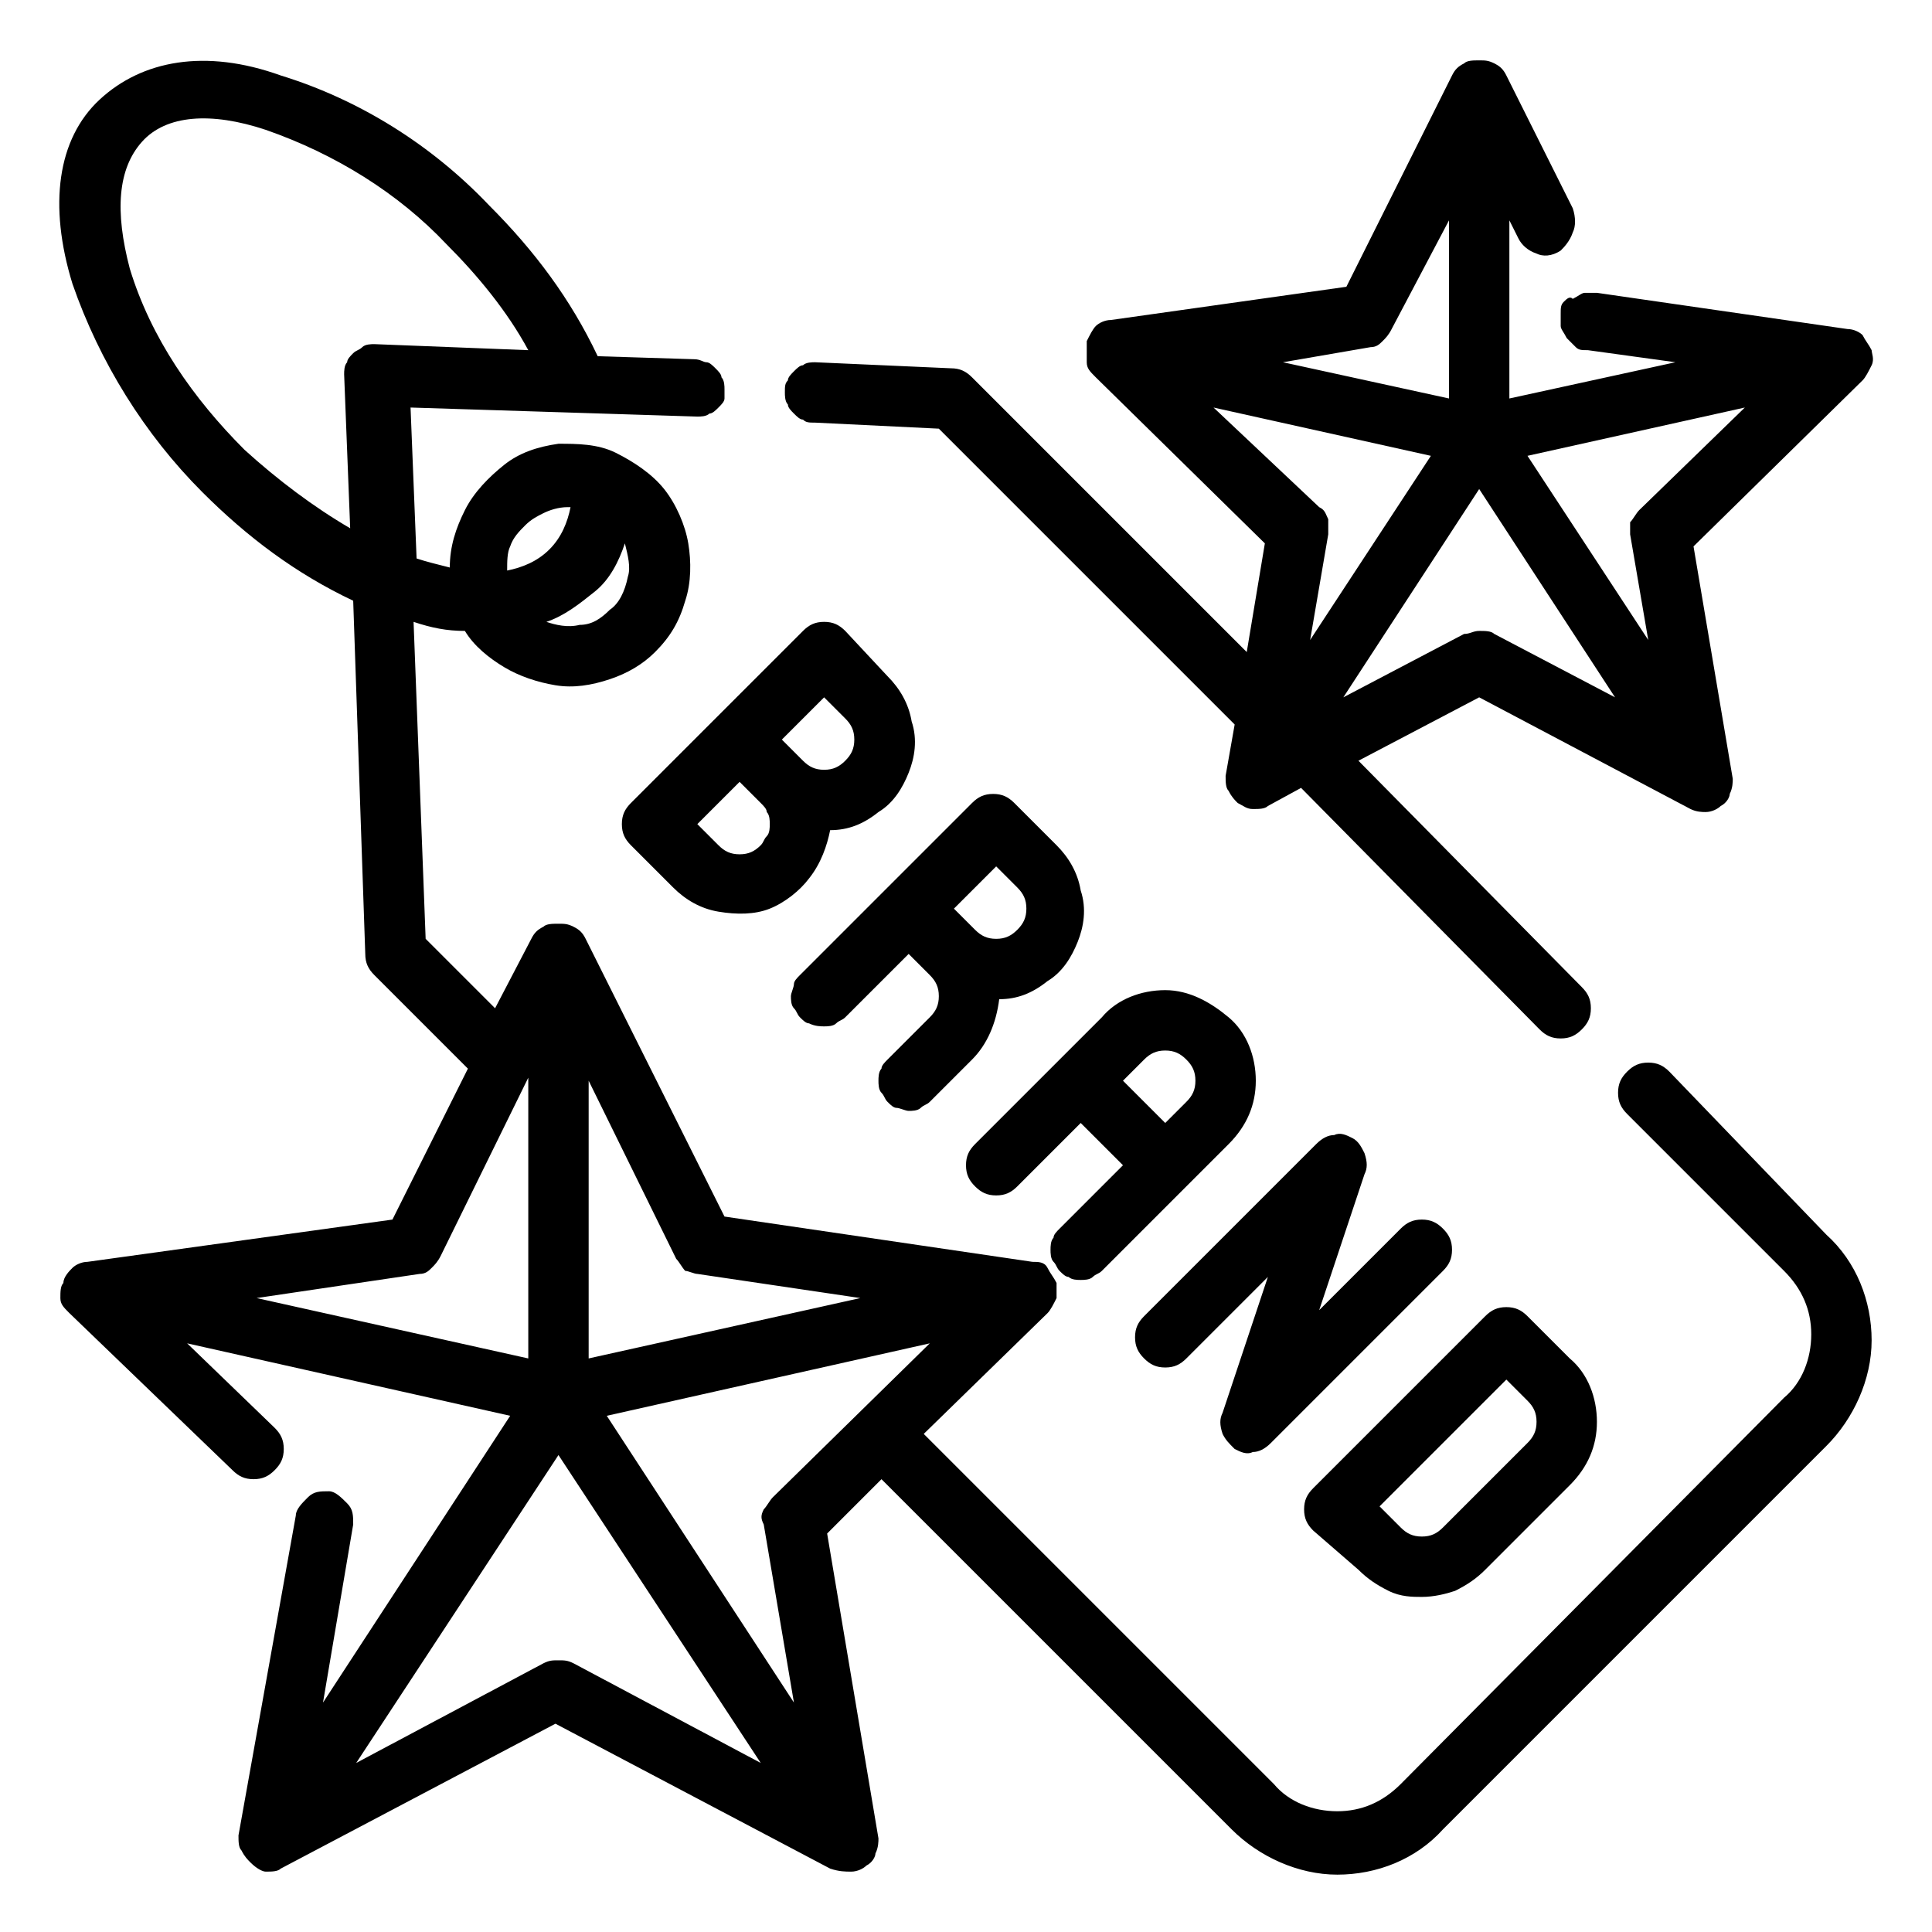
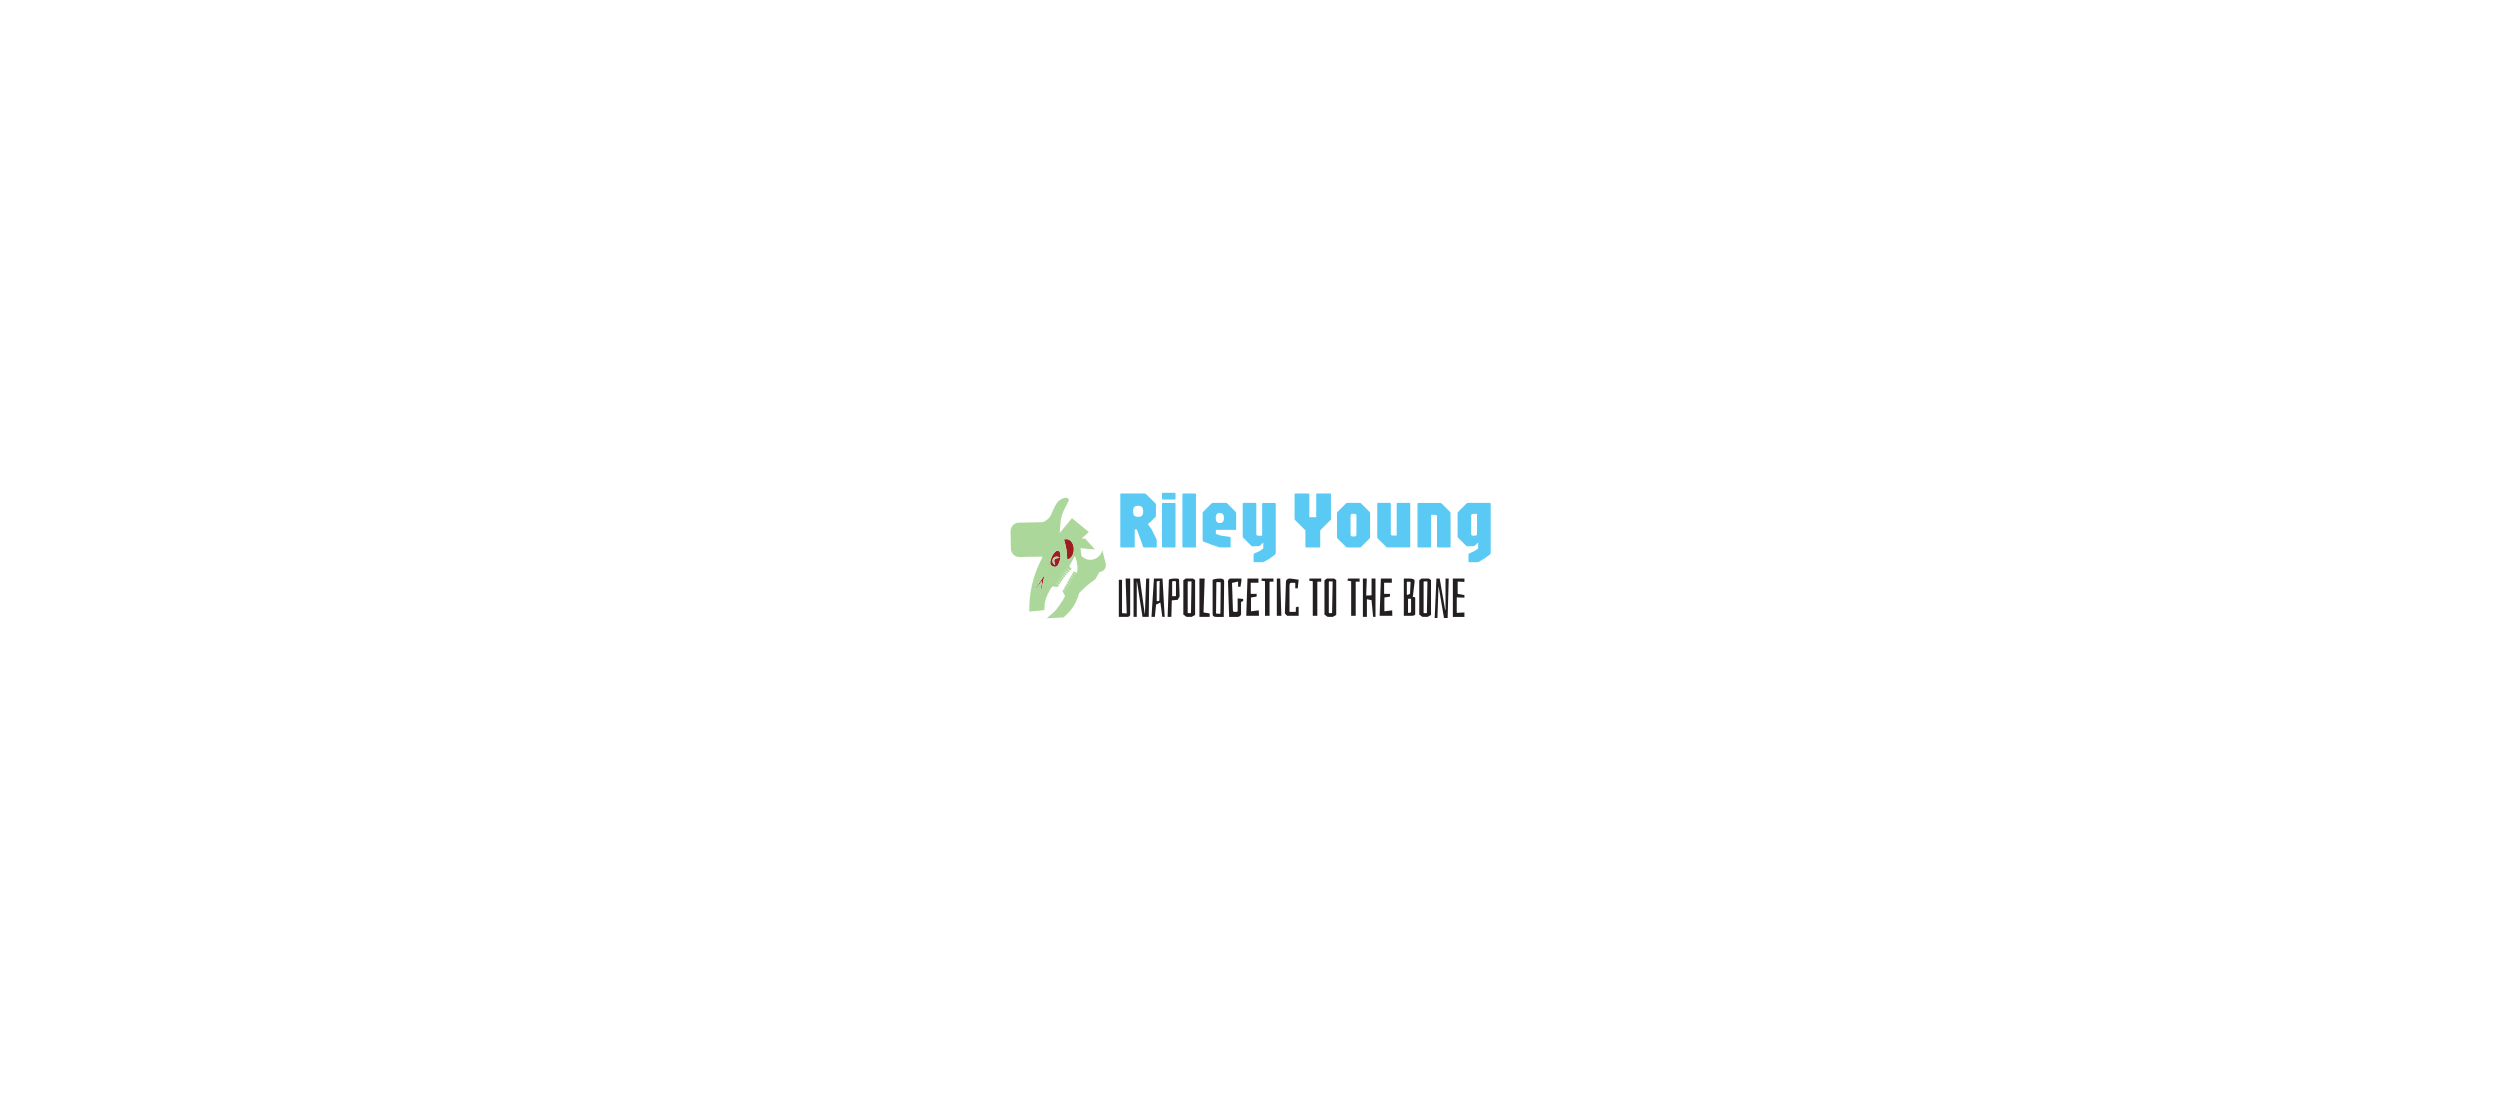
- <svg xmlns="http://www.w3.org/2000/svg" version="1.1" id="Layer_1" x="0px" y="0px" viewBox="0 0 64 64" style="enable-background:new 0 0 64 64;" xml:space="preserve">
+ <svg xmlns="http://www.w3.org/2000/svg" id="Layer_1" data-name="Layer 1" version="1.1" viewBox="0 0 648 288">
  <defs>
-     <linearGradient id="logo-gradient" x1="50%" y1="0%" x2="50%" y2="100%">
-       <stop offset="0%" stop-color="color-1">
-         <animate attributeName="stop-color" values="#5200ff; #17404e; #5200ff" dur="4s" repeatCount="indefinite" />
-       </stop>
-       <stop offset="50%" stop-color="color-2">
-         <animate attributeName="stop-color" values="#17404e; #5200ff; #17404e" dur="6s" repeatCount="indefinite" />
-       </stop>
-       <stop offset="100%" stop-color="color-3">
-         <animate attributeName="stop-color" values="#5200ff; #17404e; #5200ff" dur="4s" repeatCount="indefinite" />
-       </stop>
-     </linearGradient>
+     <style>
+       .cls-1 {
+         fill: none;
+       }
+ 
+       .cls-1, .cls-2, .cls-3, .cls-4, .cls-5 {
+         stroke-width: 0px;
+       }
+ 
+       .cls-2 {
+         fill: #231f20;
+       }
+ 
+       .cls-3 {
+         fill: #5acaf5;
+       }
+ 
+       .cls-4 {
+         fill: #9e1d20;
+       }
+ 
+       .cls-5 {
+         fill: #acd79b;
+       }
+     </style>
  </defs>
-   <g fill="url('#logo-gradient')">
-     <path d="M27,14l4.1,0.2l9.8,9.8l-0.3,1.7c0,0.2,0,0.4,0.1,0.5c0.1,0.2,0.2,0.3,0.3,0.4c0.2,0.1,0.3,0.2,0.5,0.2   c0.2,0,0.4,0,0.5-0.1l1.1-0.6l7.9,8c0.2,0.2,0.4,0.3,0.7,0.3c0.3,0,0.5-0.1,0.7-0.3c0.2-0.2,0.3-0.4,0.3-0.7s-0.1-0.5-0.3-0.7   L45,25.2l4-2.1l7,3.7c0.2,0.1,0.4,0.1,0.5,0.1c0.2,0,0.4-0.1,0.5-0.2c0.2-0.1,0.3-0.3,0.3-0.4c0.1-0.2,0.1-0.4,0.1-0.5l-1.3-7.7   l5.6-5.5c0.1-0.1,0.2-0.3,0.3-0.5s0-0.4,0-0.5c-0.1-0.2-0.2-0.3-0.3-0.5c-0.1-0.1-0.3-0.2-0.5-0.2l-8.3-1.2c-0.1,0-0.3,0-0.4,0   c-0.1,0-0.2,0.1-0.4,0.2C52,9.8,51.9,9.9,51.8,10c-0.1,0.1-0.1,0.2-0.1,0.4c0,0.1,0,0.3,0,0.4c0,0.1,0.1,0.2,0.2,0.4   c0.1,0.1,0.2,0.2,0.3,0.3c0.1,0.1,0.2,0.1,0.4,0.1l2.9,0.4L50,13.2V7.3l0.3,0.6c0.1,0.2,0.3,0.4,0.6,0.5c0.2,0.1,0.5,0.1,0.8-0.1   C51.8,8.2,52,8,52.1,7.7c0.1-0.2,0.1-0.5,0-0.8l-2.2-4.4c-0.1-0.2-0.2-0.3-0.4-0.4S49.2,2,49,2c-0.2,0-0.4,0-0.5,0.1   c-0.2,0.1-0.3,0.2-0.4,0.4l-3.5,7l-7.8,1.1c-0.2,0-0.4,0.1-0.5,0.2c-0.1,0.1-0.2,0.3-0.3,0.5C36,11.6,36,11.8,36,12   c0,0.2,0.1,0.3,0.3,0.5l5.6,5.5l-0.6,3.6l-9.1-9.1c-0.2-0.2-0.4-0.3-0.7-0.3L27,12c-0.1,0-0.3,0-0.4,0.1c-0.1,0-0.2,0.1-0.3,0.2   c-0.1,0.1-0.2,0.2-0.2,0.3C26,12.7,26,12.8,26,13c0,0.1,0,0.3,0.1,0.4c0,0.1,0.1,0.2,0.2,0.3c0.1,0.1,0.2,0.2,0.3,0.2   C26.7,14,26.8,14,27,14z M48.5,21l-4,2.1l4.5-6.9l4.5,6.9l-4-2.1c-0.1-0.1-0.3-0.1-0.5-0.1S48.7,21,48.5,21z M54,17.7l0.6,3.5   l-4-6.1l7.2-1.6l-3.5,3.4c-0.1,0.1-0.2,0.3-0.3,0.4C54,17.4,54,17.6,54,17.7L54,17.7z M45.4,11.5c0.2,0,0.3-0.1,0.4-0.2   c0.1-0.1,0.2-0.2,0.3-0.4L48,7.3v5.9l-5.5-1.2L45.4,11.5z M40.2,13.5l7.2,1.6l-4,6.1l0.6-3.5c0-0.2,0-0.3,0-0.5   c-0.1-0.2-0.1-0.3-0.3-0.4L40.2,13.5z" />
-     <path d="M55.3,35.5c-0.2-0.2-0.4-0.3-0.7-0.3c-0.3,0-0.5,0.1-0.7,0.3s-0.3,0.4-0.3,0.7c0,0.3,0.1,0.5,0.3,0.7l5.2,5.2   c0.6,0.6,0.9,1.3,0.9,2.1s-0.3,1.6-0.9,2.1L46.4,59.1c-0.6,0.6-1.3,0.9-2.1,0.9c-0.8,0-1.6-0.3-2.1-0.9L30.6,47.5l4.1-4   c0.1-0.1,0.2-0.3,0.3-0.5c0-0.2,0-0.4,0-0.5c-0.1-0.2-0.2-0.3-0.3-0.5s-0.3-0.2-0.5-0.2L24,40.3l-4.6-9.2c-0.1-0.2-0.2-0.3-0.4-0.4   c-0.2-0.1-0.3-0.1-0.5-0.1s-0.4,0-0.5,0.1c-0.2,0.1-0.3,0.2-0.4,0.4l-1.2,2.3l-2.3-2.3l-0.4-10.5c0.6,0.2,1.1,0.3,1.7,0.3   c0.3,0.5,0.8,0.9,1.3,1.2c0.5,0.3,1.1,0.5,1.7,0.6c0.6,0.1,1.2,0,1.8-0.2c0.6-0.2,1.1-0.5,1.5-0.9c0.5-0.5,0.8-1,1-1.7   c0.2-0.6,0.2-1.3,0.1-1.9c-0.1-0.6-0.4-1.3-0.8-1.8c-0.4-0.5-1-0.9-1.6-1.2c-0.6-0.3-1.3-0.3-1.9-0.3c-0.7,0.1-1.3,0.3-1.8,0.7   c-0.5,0.4-1,0.9-1.3,1.5c-0.3,0.6-0.5,1.2-0.5,1.9c-0.4-0.1-0.8-0.2-1.1-0.3l-0.2-5l9.5,0.3c0.1,0,0.3,0,0.4-0.1   c0.1,0,0.2-0.1,0.3-0.2c0.1-0.1,0.2-0.2,0.2-0.3C24,13.1,24,13,24,12.9c0-0.1,0-0.3-0.1-0.4c0-0.1-0.1-0.2-0.2-0.3   c-0.1-0.1-0.2-0.2-0.3-0.2s-0.2-0.1-0.4-0.1l-3.2-0.1c-0.9-1.9-2.1-3.5-3.6-5c-1.9-2-4.3-3.5-6.9-4.3C6.8,1.6,4.7,2,3.3,3.3   S1.6,6.8,2.4,9.4c0.9,2.6,2.4,5,4.3,6.9c1.5,1.5,3.1,2.7,5,3.6l0.4,11.7c0,0.3,0.1,0.5,0.3,0.7l3.1,3.1l-2.5,5L2.9,41.8   c-0.2,0-0.4,0.1-0.5,0.2c-0.1,0.1-0.3,0.3-0.3,0.5C2,42.6,2,42.8,2,43c0,0.2,0.1,0.3,0.3,0.5l5.4,5.2C7.9,48.9,8.1,49,8.4,49   c0.3,0,0.5-0.1,0.7-0.3c0.2-0.2,0.3-0.4,0.3-0.7c0-0.3-0.1-0.5-0.3-0.7l-2.9-2.8l10.7,2.4l-6.2,9.5l1-5.9c0-0.3,0-0.5-0.2-0.7   c-0.2-0.2-0.4-0.4-0.6-0.4c-0.3,0-0.5,0-0.7,0.2c-0.2,0.2-0.4,0.4-0.4,0.6L7.9,60.8c0,0.2,0,0.4,0.1,0.5c0.1,0.2,0.2,0.3,0.3,0.4   C8.5,61.9,8.7,62,8.8,62c0.2,0,0.4,0,0.5-0.1l9.1-4.8l9.1,4.8C27.8,62,28,62,28.2,62c0.2,0,0.4-0.1,0.5-0.2   c0.2-0.1,0.3-0.3,0.3-0.4c0.1-0.2,0.1-0.4,0.1-0.5l-1.7-10.1l1.8-1.8l11.6,11.6c0.9,0.9,2.2,1.5,3.5,1.5s2.6-0.5,3.5-1.5l12.7-12.7   c0.9-0.9,1.5-2.2,1.5-3.5c0-1.3-0.5-2.6-1.5-3.5L55.3,35.5z M20.2,20.2c-0.3,0.3-0.6,0.5-1,0.5c-0.4,0.1-0.8,0-1.1-0.1   c0.6-0.2,1.1-0.6,1.6-1c0.5-0.4,0.8-1,1-1.6c0.1,0.4,0.2,0.8,0.1,1.1C20.7,19.6,20.5,20,20.2,20.2L20.2,20.2z M17.4,17.4   c0.2-0.2,0.4-0.3,0.6-0.4c0.2-0.1,0.5-0.2,0.8-0.2c0,0,0.1,0,0.1,0c-0.1,0.5-0.3,1-0.7,1.4c-0.4,0.4-0.9,0.6-1.4,0.7   c0-0.3,0-0.6,0.1-0.8C17,17.8,17.2,17.6,17.4,17.4z M8.1,14.9c-1.7-1.7-3.1-3.7-3.8-6C3.8,7,3.9,5.6,4.7,4.7s2.3-1,4.1-0.4   c2.3,0.8,4.4,2.1,6,3.8c1,1,2,2.2,2.7,3.5l-5.1-0.2c-0.1,0-0.3,0-0.4,0.1c-0.1,0.1-0.2,0.1-0.3,0.2c-0.1,0.1-0.2,0.2-0.2,0.3   c-0.1,0.1-0.1,0.3-0.1,0.4l0.2,5.1C10.4,16.8,9.2,15.9,8.1,14.9L8.1,14.9z M23.1,42.2l5.4,0.8l-9,2v-9.2l2.9,5.9   c0.1,0.1,0.2,0.3,0.3,0.4C22.8,42.1,23,42.2,23.1,42.2z M8.5,43l5.4-0.8c0.2,0,0.3-0.1,0.4-0.2c0.1-0.1,0.2-0.2,0.3-0.4l2.9-5.9V45   L8.5,43z M18,55.1l-6.2,3.3l6.7-10.2l6.7,10.2L19,55.1C18.8,55,18.7,55,18.5,55S18.2,55,18,55.1L18,55.1z M25.3,50.5l1,5.9   l-6.2-9.5l10.7-2.4l-5.2,5.1c-0.1,0.1-0.2,0.3-0.3,0.4C25.2,50.2,25.2,50.3,25.3,50.5L25.3,50.5z" />
-     <g>
-       <path d="M27.5,27.5c0.6,0,1.1-0.2,1.6-0.6c0.5-0.3,0.8-0.8,1-1.3c0.2-0.5,0.3-1.1,0.1-1.7c-0.1-0.6-0.4-1.1-0.8-1.5L28,20.9    c-0.2-0.2-0.4-0.3-0.7-0.3c-0.3,0-0.5,0.1-0.7,0.3l-5.7,5.7c-0.2,0.2-0.3,0.4-0.3,0.7c0,0.3,0.1,0.5,0.3,0.7l1.4,1.4    c0.4,0.4,0.9,0.7,1.5,0.8c0.6,0.1,1.2,0.1,1.7-0.1c0.5-0.2,1-0.6,1.3-1C27.2,28.6,27.4,28,27.5,27.5L27.5,27.5z M27.3,23.1    l0.7,0.7c0.2,0.2,0.3,0.4,0.3,0.7c0,0.3-0.1,0.5-0.3,0.7c-0.2,0.2-0.4,0.3-0.7,0.3c-0.3,0-0.5-0.1-0.7-0.3l-0.7-0.7L27.3,23.1z     M25.2,28c-0.2,0.2-0.4,0.3-0.7,0.3S24,28.2,23.8,28l-0.7-0.7l1.4-1.4l0.7,0.7c0.1,0.1,0.2,0.2,0.2,0.3c0.1,0.1,0.1,0.3,0.1,0.4    c0,0.1,0,0.3-0.1,0.4C25.3,27.8,25.3,27.9,25.2,28L25.2,28z" />
-       <path d="M29.4,35.1c-0.1,0.1-0.2,0.2-0.2,0.3c-0.1,0.1-0.1,0.3-0.1,0.4c0,0.1,0,0.3,0.1,0.4c0.1,0.1,0.1,0.2,0.2,0.3    c0.1,0.1,0.2,0.2,0.3,0.2s0.3,0.1,0.4,0.1c0.1,0,0.3,0,0.4-0.1c0.1-0.1,0.2-0.1,0.3-0.2l1.4-1.4c0.5-0.5,0.8-1.2,0.9-2    c0.6,0,1.1-0.2,1.6-0.6c0.5-0.3,0.8-0.8,1-1.3c0.2-0.5,0.3-1.1,0.1-1.7c-0.1-0.6-0.4-1.1-0.8-1.5l-1.4-1.4    c-0.2-0.2-0.4-0.3-0.7-0.3c-0.3,0-0.5,0.1-0.7,0.3l-5.7,5.7c-0.1,0.1-0.2,0.2-0.2,0.3s-0.1,0.3-0.1,0.4c0,0.1,0,0.3,0.1,0.4    c0.1,0.1,0.1,0.2,0.2,0.3c0.1,0.1,0.2,0.2,0.3,0.2C27,34,27.2,34,27.3,34c0.1,0,0.3,0,0.4-0.1c0.1-0.1,0.2-0.1,0.3-0.2l2.1-2.1    l0.7,0.7c0.2,0.2,0.3,0.4,0.3,0.7c0,0.3-0.1,0.5-0.3,0.7L29.4,35.1z M33,28.7l0.7,0.7c0.2,0.2,0.3,0.4,0.3,0.7s-0.1,0.5-0.3,0.7    c-0.2,0.2-0.4,0.3-0.7,0.3s-0.5-0.1-0.7-0.3l-0.7-0.7L33,28.7z" />
-       <path d="M35.1,40.7c-0.1,0.1-0.2,0.2-0.2,0.3c-0.1,0.1-0.1,0.3-0.1,0.4c0,0.1,0,0.3,0.1,0.4c0.1,0.1,0.1,0.2,0.2,0.3    c0.1,0.1,0.2,0.2,0.3,0.2c0.1,0.1,0.3,0.1,0.4,0.1c0.1,0,0.3,0,0.4-0.1c0.1-0.1,0.2-0.1,0.3-0.2l4.2-4.2c0.6-0.6,0.9-1.3,0.9-2.1    c0-0.8-0.3-1.6-0.9-2.1c-0.6-0.5-1.3-0.9-2.1-0.9c-0.8,0-1.6,0.3-2.1,0.9l-4.2,4.2c-0.2,0.2-0.3,0.4-0.3,0.7    c0,0.3,0.1,0.5,0.3,0.7c0.2,0.2,0.4,0.3,0.7,0.3c0.3,0,0.5-0.1,0.7-0.3l2.1-2.1l1.4,1.4L35.1,40.7z M37.2,35.8l0.7-0.7    c0.2-0.2,0.4-0.3,0.7-0.3c0.3,0,0.5,0.1,0.7,0.3c0.2,0.2,0.3,0.4,0.3,0.7c0,0.3-0.1,0.5-0.3,0.7l-0.7,0.7L37.2,35.8z" />
-       <path d="M40.9,48c0.2,0.1,0.4,0.2,0.6,0.1c0.2,0,0.4-0.1,0.6-0.3l5.7-5.7c0.2-0.2,0.3-0.4,0.3-0.7c0-0.3-0.1-0.5-0.3-0.7    c-0.2-0.2-0.4-0.3-0.7-0.3s-0.5,0.1-0.7,0.3l-2.7,2.7l1.5-4.5c0.1-0.2,0.1-0.4,0-0.7c-0.1-0.2-0.2-0.4-0.4-0.5    c-0.2-0.1-0.4-0.2-0.6-0.1c-0.2,0-0.4,0.1-0.6,0.3l-5.7,5.7c-0.2,0.2-0.3,0.4-0.3,0.7s0.1,0.5,0.3,0.7c0.2,0.2,0.4,0.3,0.7,0.3    s0.5-0.1,0.7-0.3l2.7-2.7l-1.5,4.5c-0.1,0.2-0.1,0.4,0,0.7C40.6,47.7,40.7,47.8,40.9,48z" />
-       <path d="M45,52c0.3,0.3,0.6,0.5,1,0.7c0.4,0.2,0.8,0.2,1.1,0.2c0.4,0,0.8-0.1,1.1-0.2c0.4-0.2,0.7-0.4,1-0.7l2.8-2.8    c0.6-0.6,0.9-1.3,0.9-2.1c0-0.8-0.3-1.6-0.9-2.1l-1.4-1.4c-0.2-0.2-0.4-0.3-0.7-0.3c-0.3,0-0.5,0.1-0.7,0.3l-5.7,5.7    c-0.2,0.2-0.3,0.4-0.3,0.7c0,0.3,0.1,0.5,0.3,0.7L45,52z M49.9,45.7l0.7,0.7c0.2,0.2,0.3,0.4,0.3,0.7c0,0.3-0.1,0.5-0.3,0.7    l-2.8,2.8c-0.2,0.2-0.4,0.3-0.7,0.3c-0.3,0-0.5-0.1-0.7-0.3l-0.7-0.7L49.9,45.7z" />
-     </g>
+   <g>
+     <path class="cls-3" d="M290.64,141.9c-.18,0-.26-.09-.26-.26v-13.47c0-.17.09-.26.26-.26h5.97c.17,0,.31.05.42.14l2.42,2.39c.08.07.12.13.14.18.02.05.03.13.03.24v2.88c0,.09-.05.18-.14.27l-1.26,1.24-.69.61.96,1.32,1.24,2.53c.03.06.05.12.07.18.02.06.03.13.03.22v1.53c0,.18-.09.26-.26.26h-2.98c-.15,0-.26-.07-.31-.21l-1.6-4.45h-.56v4.4c0,.18-.09.26-.26.26h-3.2ZM295,133.97c.47,0,.8-.11,1-.33.2-.22.3-.58.3-1.1s-.1-.9-.3-1.11c-.2-.22-.53-.33-1-.33s-.79.11-1,.33c-.2.22-.3.59-.3,1.11s.1.89.3,1.1.54.33,1,.33Z" />
+     <path class="cls-3" d="M301.39,129.48c-.14,0-.21-.07-.21-.21v-1.33c0-.14.07-.21.21-.21h3.12c.13,0,.19.07.19.21v1.33c0,.14-.06.21-.19.21h-3.12ZM301.44,141.9c-.18,0-.26-.09-.26-.26v-11.02c0-.17.09-.26.26-.26h2.99c.17,0,.26.09.26.26v11.02c0,.18-.09.26-.26.26h-2.99Z" />
+     <path class="cls-3" d="M306.74,141.9c-.17,0-.26-.09-.26-.26v-13.47c0-.17.09-.26.26-.26h3c.17,0,.26.09.26.26v13.47c0,.18-.09.26-.26.26h-3Z" />
+     <path class="cls-3" d="M316.31,141.9c-.06,0-.13,0-.2-.03-.07-.02-.14-.04-.2-.06l-1.89-.63-2.03-.79c-.18-.06-.27-.24-.27-.54v-6.81c0-.17.06-.31.18-.42l2.1-2.1c.12-.12.26-.18.42-.18h3.3c.16,0,.3.06.42.18l2.1,2.1c.11.11.17.25.17.42v4.31h-5.23l-.05,1.02,1.26.45,2.43.34c.1.01.16.1.16.27v2.2c0,.18-.09.26-.26.26h-2.39ZM316.1,135.57h.14c.31,0,.56-.11.74-.33.18-.22.27-.52.27-.91v-.14c0-.38-.09-.69-.27-.91-.18-.22-.43-.33-.74-.33h-.15c-.3,0-.54.11-.71.33-.18.22-.26.52-.26.91v.14c0,.39.09.7.26.91.17.22.42.33.72.33Z" />
+     <path class="cls-3" d="M325.19,145.73c-.17,0-.26-.09-.26-.26v-1.74c0-.14.05-.23.14-.26l1.26-.54.96-.65c.1-.08.15-.19.15-.34v-1.33l-.81.77c-.12.12-.26.18-.42.18l-1.52.04c-.16,0-.3-.06-.42-.18l-1.98-2c-.12-.11-.18-.25-.18-.42v-8.39c0-.17.09-.26.26-.26h3c.17,0,.26.09.26.26v7.7c0,.2.04.34.12.42s.22.13.41.13h.99v-8.24c0-.17.09-.26.26-.26h3c.17,0,.26.09.26.26v12.68c0,.2-.06.34-.18.42l-1.32,1.02-1.5.86c-.09.05-.16.08-.22.1s-.14.03-.24.03h-2.02Z" />
+     <path class="cls-3" d="M338.62,141.9c-.18,0-.26-.09-.26-.26v-4.17l-2.7-2.69c-.05-.06-.08-.11-.09-.15-.01-.05-.02-.1-.02-.16v-6.3c0-.17.09-.26.26-.26h3.31c.17,0,.26.09.26.26v5.89h1.78v-5.89c0-.17.09-.26.26-.26h3.31c.17,0,.26.09.26.26v6.3c0,.06,0,.12-.01.16,0,.05-.04.1-.09.15l-2.69,2.69v4.17c0,.18-.09.26-.26.26h-3.33Z" />
+     <path class="cls-3" d="M349.25,141.9c-.16,0-.3-.06-.42-.18l-2.1-2.1c-.12-.11-.18-.25-.18-.42v-6.15c0-.17.06-.31.18-.42l2.1-2.1c.12-.12.26-.18.42-.18h3.18c.17,0,.31.06.42.18l2.1,2.1c.12.11.18.25.18.42v6.15c0,.17-.06.31-.18.42l-2.1,2.1c-.11.12-.25.18-.42.18h-3.18ZM350.6,139.05h.46c.2,0,.33-.04.41-.13s.12-.22.12-.42v-4.77c0-.2-.04-.34-.12-.42s-.22-.13-.41-.13h-.46c-.2,0-.33.04-.41.13s-.12.22-.12.42v4.77c0,.2.04.34.12.42s.22.13.4.13Z" />
+     <path class="cls-3" d="M359.68,141.9c-.17,0-.31-.06-.42-.18l-2.1-2.1c-.12-.11-.18-.25-.18-.42v-8.59c0-.17.09-.26.26-.26h3c.17,0,.26.09.26.26v7.73c0,.31.15.47.46.47h1.06v-8.2c0-.17.09-.26.26-.26h3c.17,0,.26.09.26.26v11.02c0,.18-.09.26-.26.26h-5.62Z" />
+     <path class="cls-3" d="M367.67,141.9c-.18,0-.26-.09-.26-.26v-11.02c0-.17.09-.26.26-.26h5.62c.16,0,.3.06.42.18l2.1,2.1c.12.11.18.25.18.42v8.59c0,.18-.09.26-.26.26h-3c-.17,0-.26-.09-.26-.26v-7.73c0-.31-.16-.47-.47-.47h-1.05v8.2c0,.18-.09.26-.26.26h-3Z" />
+     <path class="cls-3" d="M380.89,145.73c-.17,0-.26-.09-.26-.26v-1.74c0-.14.05-.23.14-.26l1.26-.56.97-.63c.09-.08.14-.19.14-.34v-1.33l-.81.77c-.12.12-.26.18-.42.18l-1.52.04c-.16,0-.3-.06-.42-.18l-1.98-2c-.12-.11-.18-.25-.18-.42v-5.95c0-.17.06-.31.18-.42l2.1-2.1c.12-.12.26-.18.42-.18h5.62c.17,0,.26.09.26.26v12.68c0,.18-.06.32-.18.42l-1.24.92-1.59.96c-.09.05-.16.08-.22.1s-.14.03-.24.03h-2.02ZM381.84,138.85h.47c.2,0,.33-.04.41-.13s.12-.22.12-.42v-5.11h-.99c-.2,0-.33.04-.41.13s-.12.22-.12.42v4.57c0,.2.04.34.12.42s.22.13.4.13Z" />
+     <path class="cls-2" d="M289.99,150.28h.84v8.65l1.22.08-.29-9.06h1.18v9.38c0,.13-.07.26-.2.38-.14.12-.27.18-.4.18h-2.34v-9.62Z" />
+     <path class="cls-2" d="M293.83,149.96h1.62l1.26,9.13h.06l.31-9.13h.81l-.14,9.94h-1.61l-1.43-9.11h-.06v9.11h-.83v-9.94Z" />
+     <path class="cls-2" d="M299.11,149.96h2.21l.57,9.94h-.62l-.5-3.72-1.12.53-.31,3.19h-.87l.63-9.94ZM300.42,155.74c.06-.02.08-.05.08-.08l.08-5.03c0-.06-.03-.08-.08-.08l-.6.14c-.06,0-.08.06-.08.14v4.93s.03.07.08.07l.52-.08Z" />
+     <path class="cls-2" d="M302.98,150.28c0-.09.17-.17.52-.23.35-.06.68-.09,1.01-.09h.6c.12,0,.24.03.34.08.11.05.16.12.16.22l.15,4.34-.49.87-1.54.15-.11,4.28h-.97l.32-9.62ZM304.73,154.51c.06,0,.08-.03.08-.08v-3.63l-.21-.21-.78.1v3.86l.91-.04Z" />
+     <path class="cls-2" d="M306.72,159.31v-8.9l.6-.45h1.89l.56.39v9.04l-.88.5h-1.34l-.83-.59ZM308.57,158.92c.08,0,.13-.03.13-.08l.14-8.02c0-.08-.04-.13-.13-.13h-.73c-.08,0-.13.04-.13.13v8.02c0,.06.04.08.13.08h.59Z" />
+     <path class="cls-2" d="M310.89,149.96h1.36l-.29,8.79,1.58.25v.9h-2.65v-9.94Z" />
+     <path class="cls-2" d="M314.53,159.72c-.15-.12-.22-.32-.22-.6v-8.82c.21-.11.47-.2.81-.25.33-.06.77-.08,1.32-.08.25,0,.46.06.62.19s.24.29.24.48l-.1,9.27h-1.86c-.38,0-.65-.06-.8-.18ZM316.33,158.98l.08-7.99s-.04-.07-.13-.08l-.87-.04-.13.08-.08,8.08.99.08.13-.13Z" />
+     <path class="cls-2" d="M318.3,150.72c0-.22.08-.41.2-.55s.29-.21.48-.21h2.8v.59l-.25,1.53h-.62v-1.34l-1.57.35.24,7.25c0,.07.03.12.1.17s.13.08.2.08h.64c.07,0,.13-.02.19-.05.06-.03.09-.07.09-.12v-3.32l1.43.14v.55l-.55.24v3.07c0,.24-.1.44-.29.59-.2.15-.42.22-.69.22h-2.1l-.31-9.18Z" />
+     <path class="cls-2" d="M323.35,149.96h2.84v1.09h-2v2.88h1.53v.7l-1.46.25v3.57l2.02-.25.04,1.41h-3.29l.32-9.66Z" />
+     <path class="cls-2" d="M327.9,150.66l-.97-.17.14-.53h3.01v.8h-1.01v8.86h-1.18v-8.96Z" />
+     <path class="cls-2" d="M330.96,149.96h.88l.29,9.66h-1.18v-9.66Z" />
+     <path class="cls-2" d="M333.04,159.03l.28-8.27c0-.21.1-.39.26-.55.16-.16.39-.25.68-.25h.18s2.16.29,2.16.29l-.22,2.25h-.64v-1.3c0-.08-.06-.13-.17-.13h-.87c-.21,0-.33.07-.38.22-.05.15-.08.37-.08.67v6.55c0,.06.03.08.08.08h1.39c.11,0,.17-.03.17-.08v-1.05l.27-.18h.46v2.34h-2.98l-.57-.59Z" />
+     <path class="cls-2" d="M340.28,150.66l-.97-.17.14-.53h3.01v.8h-1.01v8.86h-1.18v-8.96Z" />
+     <path class="cls-2" d="M343.3,159.31v-8.9l.6-.45h1.89l.56.39v9.04l-.88.5h-1.34l-.83-.59ZM345.15,158.92c.08,0,.13-.03.13-.08l.14-8.02c0-.08-.04-.13-.13-.13h-.73c-.08,0-.13.04-.13.13v8.02c0,.06.04.08.13.08h.59Z" />
+     <path class="cls-2" d="M350.23,150.66l-.97-.17.14-.53h3.01v.8h-1.01v8.86h-1.18v-8.96Z" />
+     <path class="cls-2" d="M353.26,149.96h1.01l-.15,4.41,1.39-.07v-4.34h1.02v9.94h-.62l-.41-4.34-1.2-.24v4.58h-1.04v-9.94Z" />
+     <path class="cls-2" d="M357.92,149.96h2.84v1.09h-2v2.88h1.53v.7l-1.46.25v3.57l2.02-.25.04,1.41h-3.29l.32-9.66Z" />
+     <path class="cls-2" d="M363.86,149.96h1.58c.29,0,.57.05.83.14s.4.27.4.53v.14s-.42,3.57-.42,3.57c-.02.11-.04.18-.05.22-.01.03-.05.07-.1.1.22.04.4.08.53.12s.19.1.19.19v4.23c0,.17-.12.28-.36.34-.24.06-.47.08-.69.08h-1.9v-9.66ZM365.35,153.99c.08-.03.13-.07.13-.13l.14-3.02s-.07-.06-.2-.06h-.6c-.11,0-.17.02-.17.06v3.25c0,.07.06.11.17.11l.53-.21ZM365.32,158.84c.29,0,.43-.14.43-.42v-3.15s0-.05,0-.06c0-.01-.02-.02-.05-.02h-.59s-.06,0-.09.03-.05.04-.06.06v3.53s.03.02.06.03c.03,0,.06.01.1.01h.21Z" />
+     <path class="cls-2" d="M367.87,159.31v-8.9l.6-.45h1.89l.56.39v9.04l-.88.5h-1.34l-.83-.59ZM369.72,158.92c.08,0,.13-.03.13-.08l.14-8.02c0-.08-.04-.13-.13-.13h-.73c-.08,0-.13.04-.13.13v8.02c0,.06.04.08.13.08h.59Z" />
+     <path class="cls-2" d="M372.32,149.96h.85l1.41,8.11h.1v-8.11h.83l-.28,10.22h-.95l-1.37-8.04h-.06l-.27,8.04h-.71l.45-10.22Z" />
+     <path class="cls-2" d="M376.58,149.96h3v.87l-1.75-.08v3.18l1.75.32v.67l-1.99-.08v4.02l1.99-.11v1.16h-3v-9.94Z" />
+   </g>
+   <g>
+     <path class="cls-1" d="M276.61,145.04c.01-1.71-.26-3.44-.79-5.07l-.05-.14.45-.07h0s-.45.06-.45.06l.05.14c.54,1.63.81,3.36.79,5.08,0,0,0,0,0,0Z" />
+     <path class="cls-1" d="M274.14,142.75s.01,0,.02-.01c-.27,0-.56.18-.85.5.28-.31.57-.48.83-.48Z" />
+     <polygon class="cls-4" points="268.46 152.68 270.1 150.53 269.72 153.2 269.64 154.08 270.75 149.04 267.94 153.3 268.46 152.68" />
+     <path class="cls-5" d="M270.27,135.22c.1,0-.1-.01,0,0h0Z" />
+     <path class="cls-4" d="M273.32,143.23c-.35.39-.68.97-.91,1.66-.46,1.39-.03,1.75.58,1.95.38.13.74.16,1.06-.16.19-.2.38-.53.55-1.04.46-1.39.34-2.67-.27-2.88-.06-.02-.12-.02-.19-.02-.26,0-.55.18-.83.48ZM273.33,145.05c-.32.53.52,1.61,0,1.29s-.7-1-.38-1.53,1-.7,1.53-.38-.82.09-1.14.61Z" />
+     <path class="cls-4" d="M275.82,139.97c.53,1.63.8,3.36.79,5.07,1.19-.2,1.94-1.66,1.68-3.28-.1-.63-.38-1.16-.75-1.53-.37-.36-.83-.55-1.29-.47h-.04s-.45.08-.45.08l.05.14Z" />
+     <path class="cls-5" d="M274.03,130.28c-.5.53-1.49,2.9-1.49,2.9-.42,1.06-1.31,1.86-2.41,2.18h-.29s-5.75.11-5.75.11c-1.21.02-2.17,1.02-2.15,2.23l.08,4.53c.02,1.21,1.02,2.17,2.23,2.15l5.75-.1c.13,0,.21.13.16.24l-.45.9c-2.03,4.06-3.03,8.57-2.92,13.11l3.91-.39.08-1.58c.06-1.19,1.21-3.64,1.97-4.55l1.5.09h0s.12-.21.12-.21c.03-.05.06-.11.1-.16l-1.06-.74,1.12.63c.08-.14.17-.28.25-.42l-.94-.72,1,.61c.07-.11.15-.23.22-.34l-.93-.77.99.68c.09-.14.19-.28.29-.42l-.97-.73,1.03.64c.1-.13.19-.26.29-.39l-.99-.83,1.07.72c.11-.14.22-.28.33-.42l-1.13-.77,1.09.59.11.07c.07-.08.09-.1.21-.3l-.97-.76,1.04.64s.09.01.12-.02l.19-.21-1.05-.82,1.17.7c.1-.11.2-.22.31-.33l-.93-.82,1.07.68c.12-.12.25-.25.37-.37l-.62-.74,1.43-2.64s1.05,1.92.59,4.36l-.91-.39-.18.33.76.69-.84-.56-.24.42.8.72-.87-.6-.19.34h0s.75.75.75.75l-.8-.66-.24.43.72.68-.76-.6-.25.46.77.68-.82-.6-.23.42.74.73-.81-.6-.26.46.74.56-.79-.47-.25.45.74.58-.79-.49-.24.43.68.68-.74-.57-.25.45.66,1.33c-.58,1.15-2.11,3.48-3.12,4.28l-1.63,1.43,4.35-.21.79-.74c1.59-1.49,2.71-3.41,3.24-5.53h0s0,0,0,0h0c1.17-1.28,2.48-2.43,3.91-3.4l.26-.18,1.12-1.94c1.09-.05,1.87-1.09,1.61-2.15l-.88-3.51v.03c-.54,2.33-3.45,3.32-5.18,1.67-.09-.08-.17-.17-.25-.27,0,0-.21-1.94-.21-1.94l3.75.36-1.82-2.03-.72-.81h-.93s1.86-1.7,1.86-1.7l-4.37-3.6-3.18,3.87.2-2.66c.09-1.17.41-2.3.94-3.35l1.17-2.32s.05-.08.06-.12h0s0-.02,0-.03c.03-.12,0-.25-.12-.4-.5-.65-1.9-.13-2.92.95ZM269.64,154.08l.08-.88.38-2.67-1.64,2.15-.52.62,2.81-4.26-1.11,5.04ZM275.81,139.96l-.05-.14.45-.07h0s.04,0,.04,0c.46-.07.92.11,1.29.47.37.36.64.9.75,1.53.26,1.62-.49,3.08-1.68,3.28,0,0,0,0,0,0,.01-1.71-.26-3.45-.79-5.08ZM274.16,142.73s-.01,0-.02.01c.06,0,.13,0,.19.02.61.2.73,1.49.27,2.88-.17.51-.35.84-.55,1.04-.33.32-.69.29-1.06.16-.61-.2-1.04-.56-.58-1.95.23-.69.56-1.28.91-1.66.29-.32.58-.49.85-.5Z" />
+     <path class="cls-5" d="M272.94,144.82c-.32.53-.15,1.21.38,1.53s-.31-.77,0-1.29,1.67-.3,1.14-.61-1.21-.15-1.53.38Z" />
  </g>
</svg>
